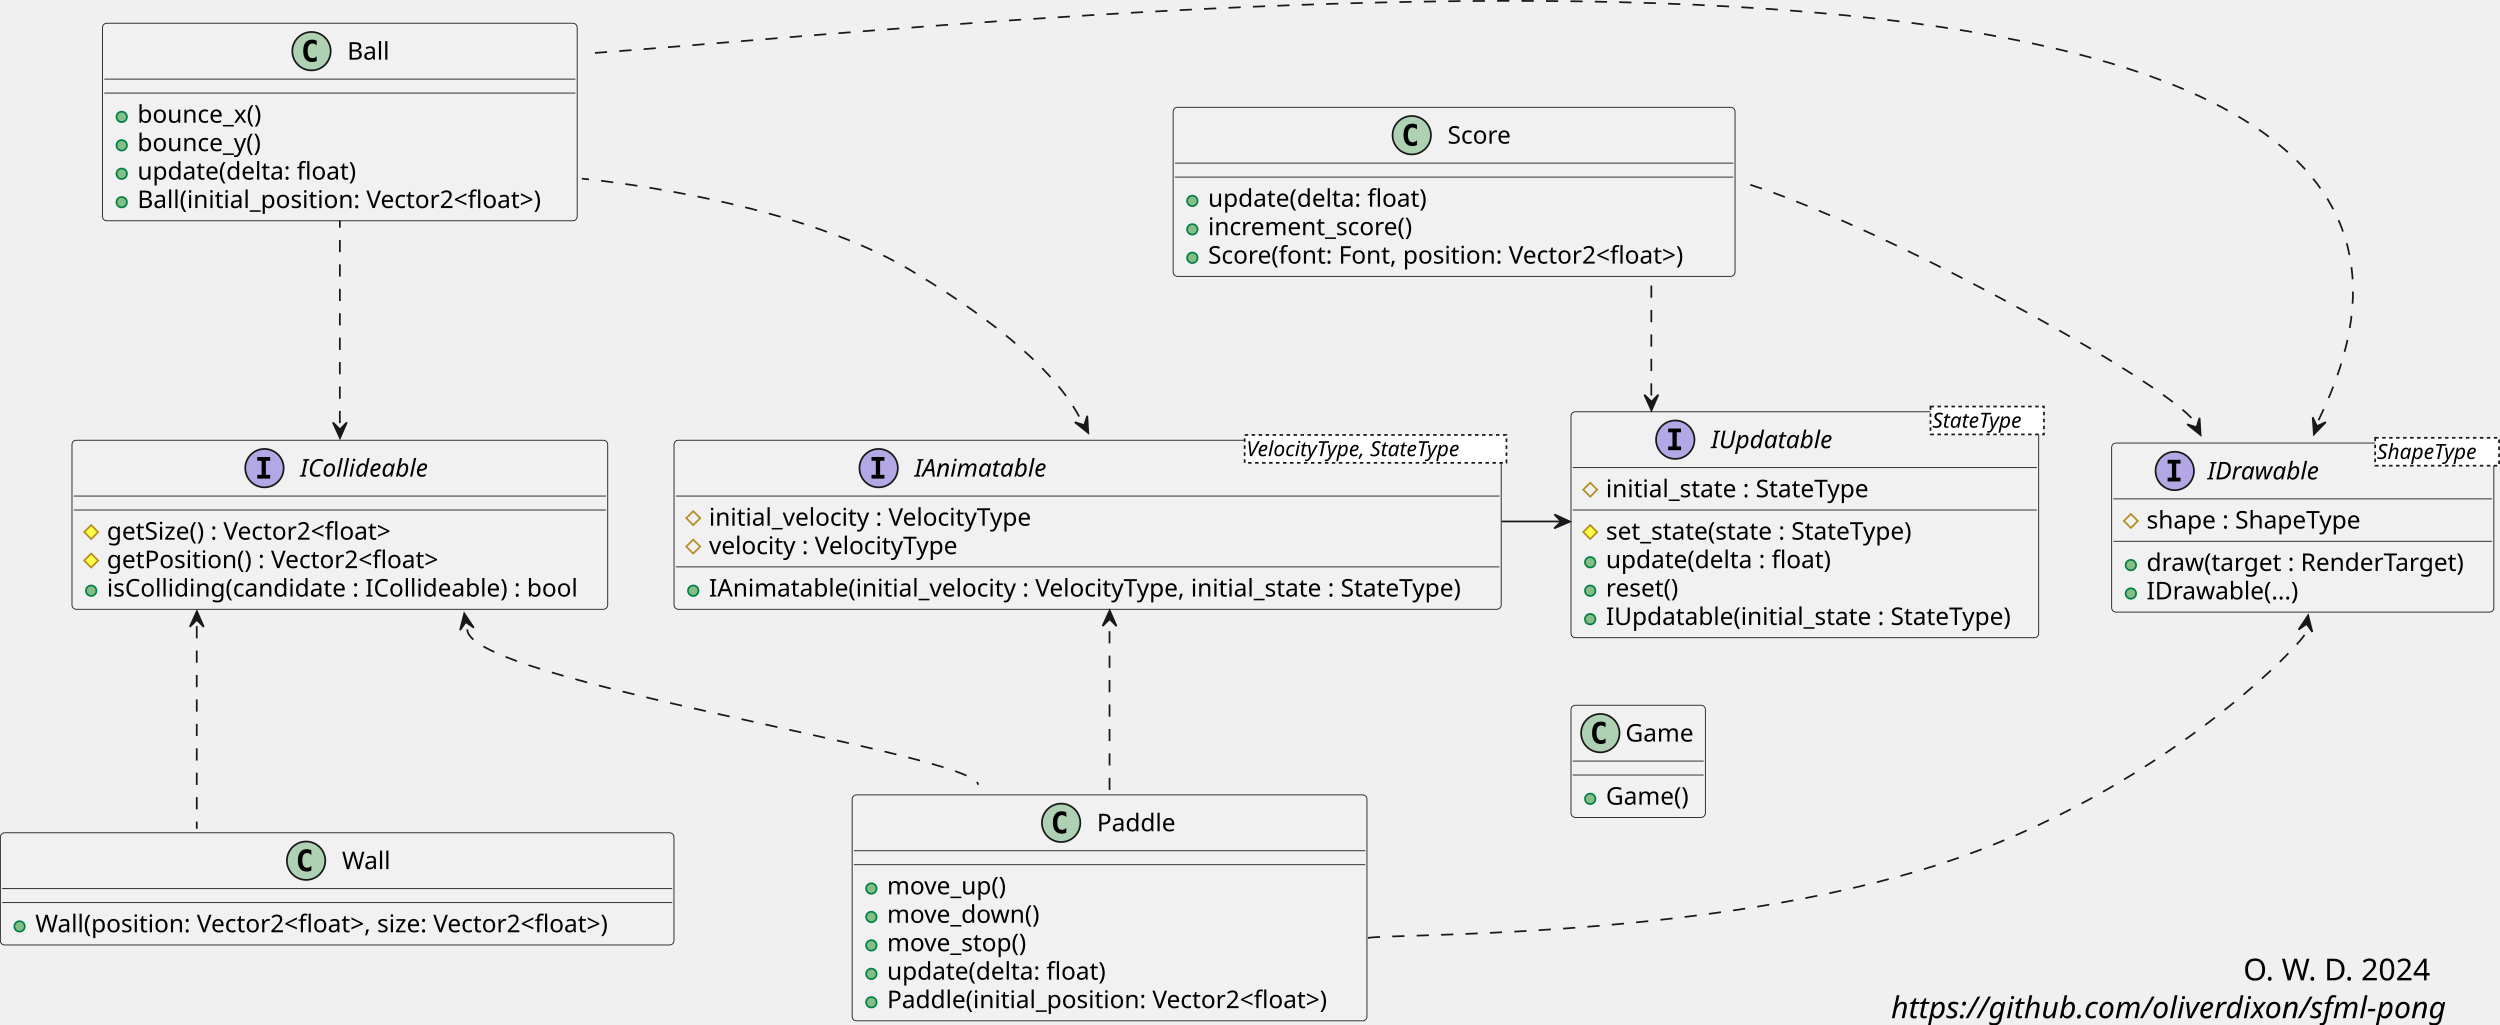
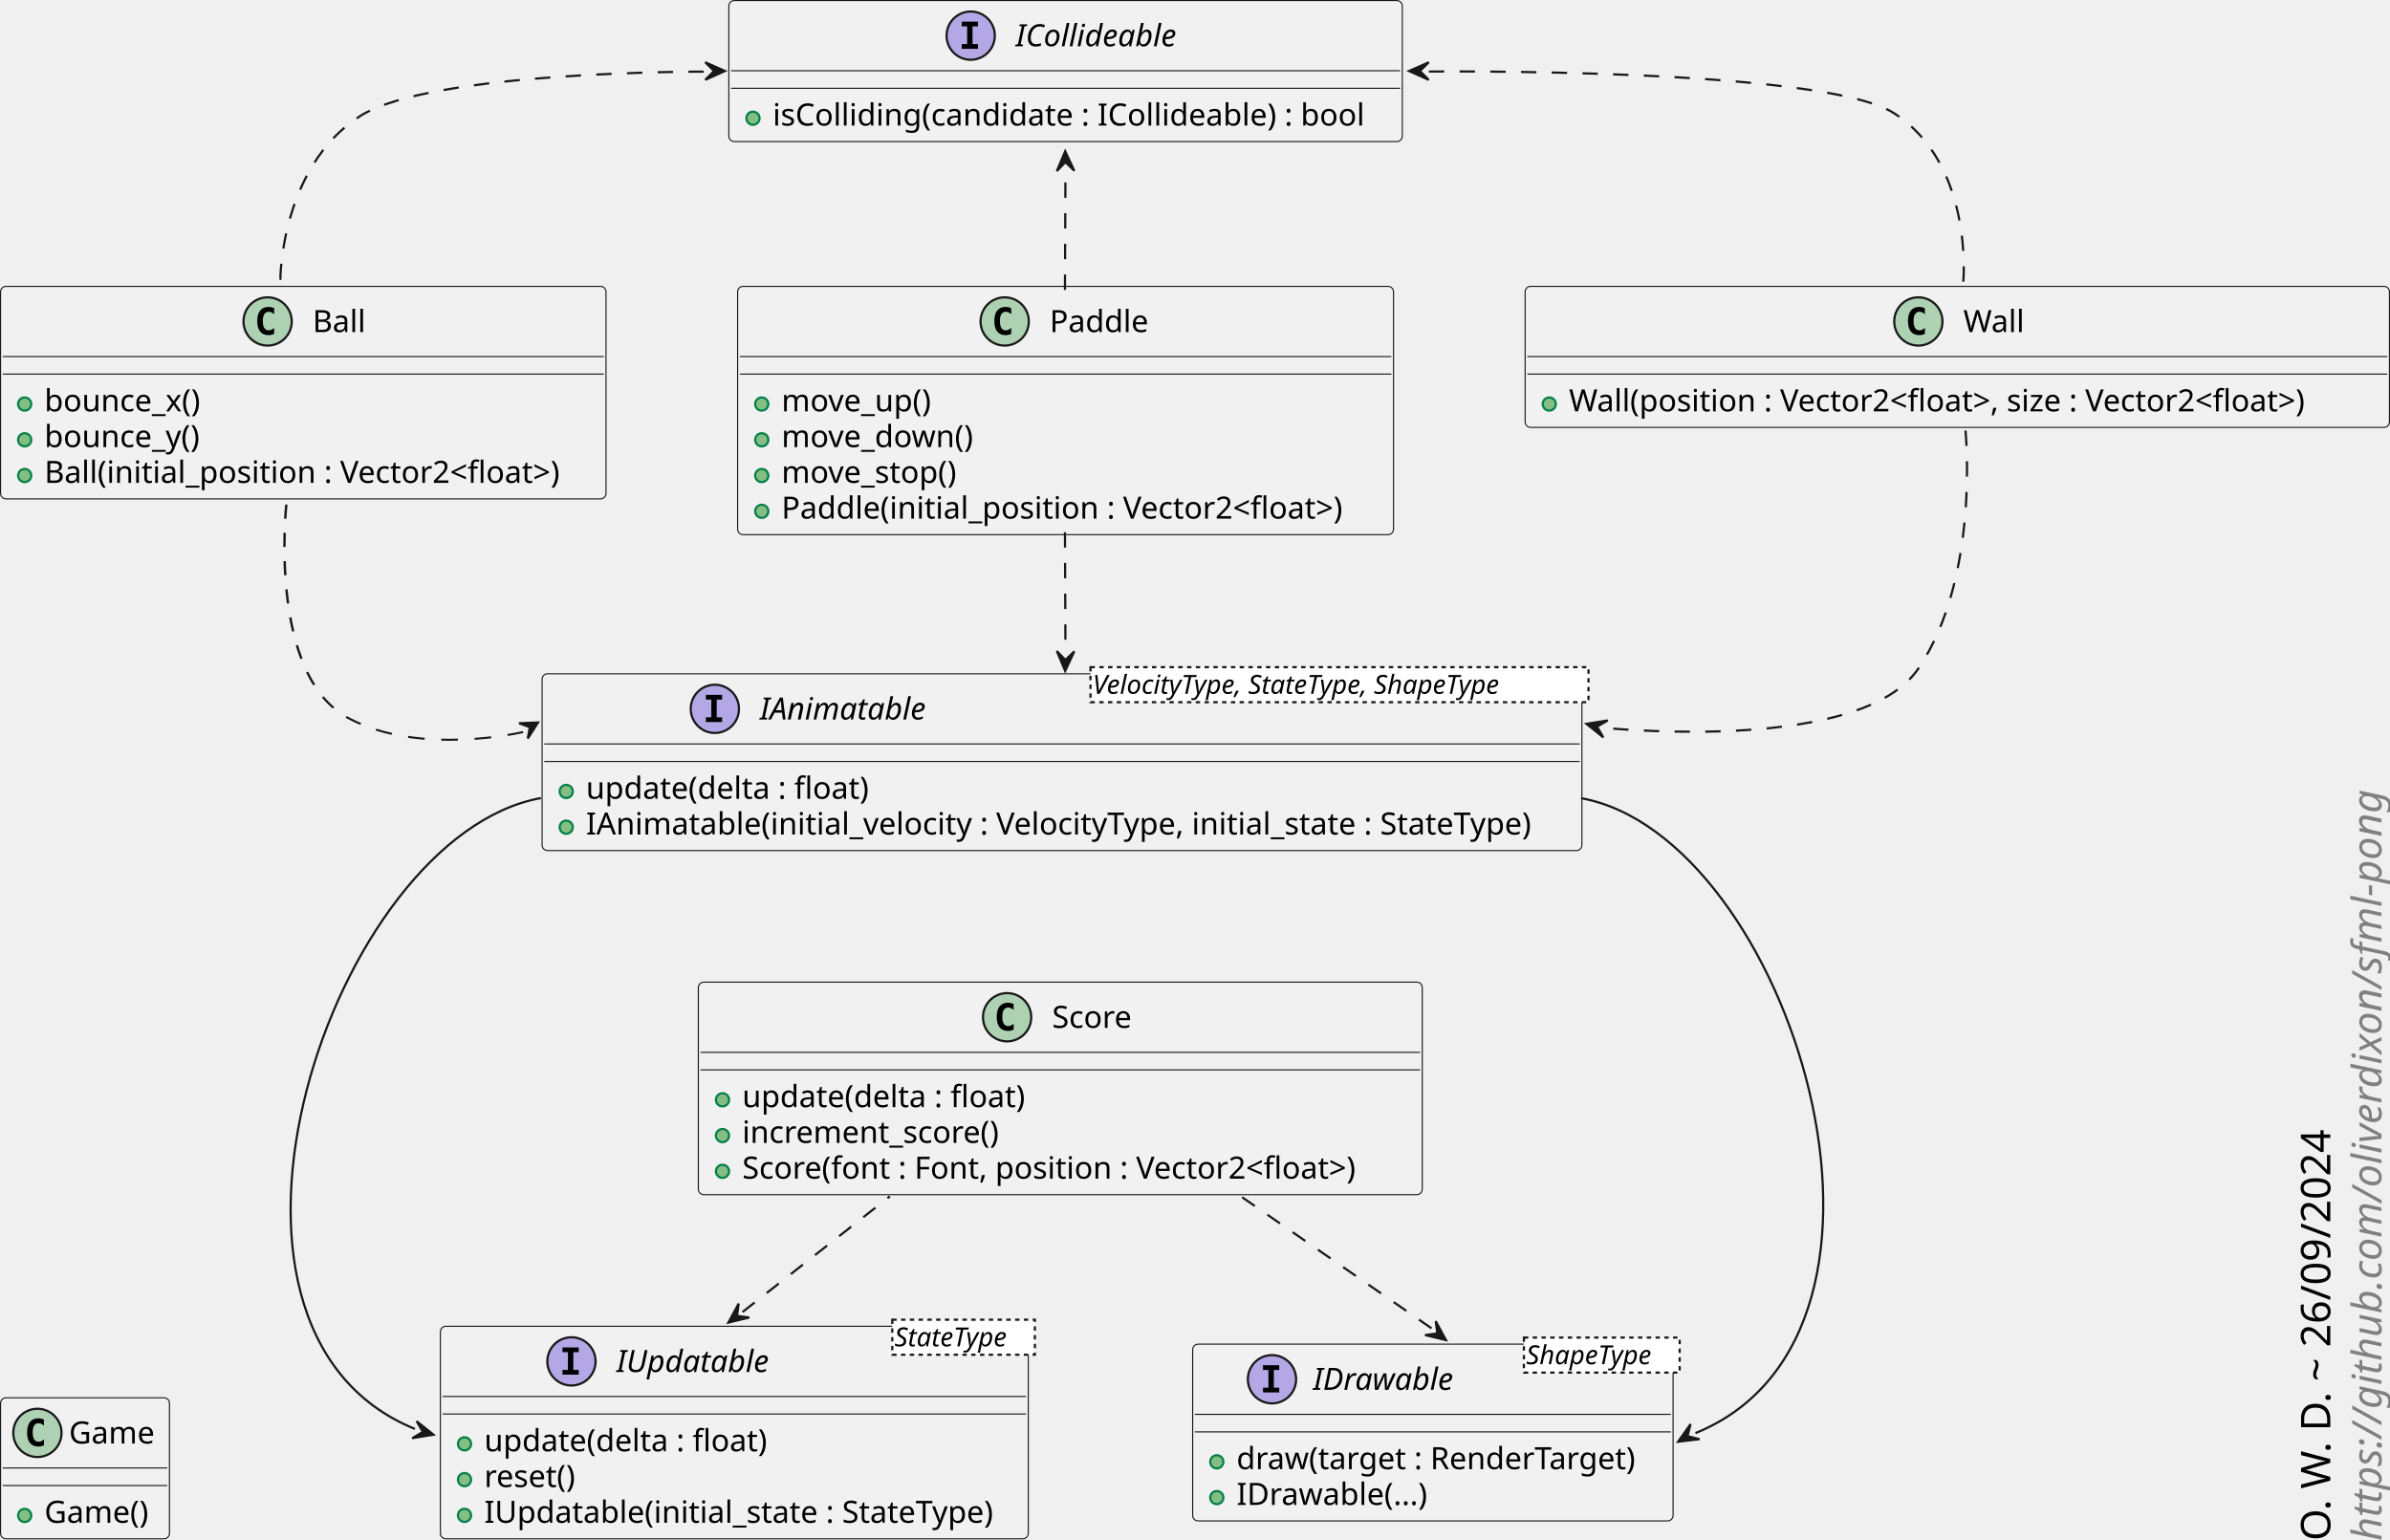
- <svg xmlns="http://www.w3.org/2000/svg" width="1432.6" height="587.06" contentStyleType="text/css" preserveAspectRatio="none" version="1.1" viewBox="0 0 1432.6 587.06" zoomAndPan="magnify">
-   <g transform="translate(23.307 329.03)">
-     <g id="a" transform="translate(-1024.1 -240.78)">
-       <rect id="b" x="1001" y="388.97" width="386" height="64.297" rx="2.5" ry="2.5" fill="#f1f1f1" stroke="#181818" stroke-width=".5" codeLine="27" />
-       <circle cx="1176.2" cy="404.97" r="11" fill="#add1b2" stroke="#181818" />
-       <path d="m1179.2 410.61q-0.578 0.297-1.219 0.438-0.641 0.156-1.344 0.156-2.5 0-3.828-1.641-1.312-1.656-1.312-4.781t1.312-4.781q1.328-1.656 3.828-1.656 0.703 0 1.344 0.156 0.656 0.156 1.219 0.453v2.719q-0.625-0.578-1.219-0.844-0.594-0.281-1.219-0.281-1.344 0-2.031 1.078-0.688 1.062-0.688 3.156 0 2.094 0.688 3.172 0.688 1.062 2.031 1.062 0.625 0 1.219-0.266 0.594-0.281 1.219-0.859z" />
-       <text x="1196.75" y="409.817" fill="#000000" font-family="sans-serif" font-size="14px" textLength="27">Wall</text>
-       <line x1="1002" x2="1386" y1="420.97" y2="420.97" stroke="#181818" stroke-width=".5" />
-       <line x1="1002" x2="1386" y1="428.97" y2="428.97" stroke="#181818" stroke-width=".5" />
-       <circle cx="1012" cy="442.62" r="3" fill="#84be84" stroke="#038048" />
-       <text x="1021" y="445.965" fill="#000000" font-family="sans-serif" font-size="14px" textLength="360">Wall(position: Vector2&lt;float&gt;, size: Vector2&lt;float&gt;)</text>
+ <svg xmlns="http://www.w3.org/2000/svg" width="1089.5" height="701.78" contentStyleType="text/css" preserveAspectRatio="none" version="1.1" viewBox="0 0 1089.5 701.78" zoomAndPan="magnify">
+   <g id="a" transform="translate(232.19 594.64)">
+     <rect id="b" x="311.5" y="18.15" width="219" height="80.594" rx="2.5" ry="2.5" fill="#f1f1f1" stroke="#181818" stroke-width=".5" codeLine="1" />
+     <circle cx="347.65" cy="34.15" r="11" fill="#b4a7e5" stroke="#181818" />
+     <path d="m343.57 29.916v-2.156h7.391v2.156h-2.469v8.078h2.469v2.156h-7.391v-2.156h2.469v-8.078z" />
+     <text x="366.35" y="38.997" fill="#000000" font-family="sans-serif" font-size="14px" font-style="italic" textLength="67">IDrawable</text>
+     <rect x="462.5" y="15.15" width="71" height="15.969" fill="#fff" stroke="#181818" stroke-dasharray="2, 2" />
+     <text x="463.5" y="27.289" fill="#000000" font-family="sans-serif" font-size="12px" font-style="italic" textLength="69">ShapeType</text>
+     <line x1="312.5" x2="529.5" y1="50.15" y2="50.15" stroke="#181818" stroke-width=".5" />
+     <line x1="312.5" x2="529.5" y1="58.15" y2="58.15" stroke="#181818" stroke-width=".5" />
+     <circle cx="322.5" cy="71.798" r="3" fill="#84be84" stroke="#038048" />
+     <text x="331.5" y="75.145" fill="#000000" font-family="sans-serif" font-size="14px" textLength="193">draw(target : RenderTarget)</text>
+     <circle cx="322.5" cy="88.095" r="3" fill="#84be84" stroke="#038048" />
+     <text x="331.5" y="91.442" fill="#000000" font-family="sans-serif" font-size="14px" textLength="89">IDrawable(...)</text>
+   </g>
+   <g transform="translate(-240.48 -503.66)">
+     <rect id="c" x="441.23" y="1108.3" width="268" height="96.891" rx="2.5" ry="2.5" fill="#f1f1f1" stroke="#181818" stroke-width=".5" codeLine="6" />
+     <circle cx="500.98" cy="1124.3" r="11" fill="#b4a7e5" stroke="#181818" />
+     <path d="m496.9 1120.1v-2.156h7.391v2.156h-2.469v8.078h2.469v2.156h-7.391v-2.156h2.469v-8.078z" />
+     <text transform="translate(-249.77 1098.3)" x="771.25" y="30.847" fill="#000000" font-family="sans-serif" font-size="14px" font-style="italic" textLength="73">IUpdatable</text>
+     <rect x="647.23" y="1105.3" width="65" height="15.969" fill="#fff" stroke="#181818" stroke-dasharray="2, 2" />
+     <text transform="translate(-249.77 1098.3)" x="898" y="19.139" fill="#000000" font-family="sans-serif" font-size="12px" font-style="italic" textLength="63">StateType</text>
+     <line x1="442.23" x2="708.23" y1="1140.3" y2="1140.3" stroke="#181818" stroke-width=".5" />
+     <line x1="442.23" x2="708.23" y1="1148.3" y2="1148.3" stroke="#181818" stroke-width=".5" />
+     <circle cx="452.23" cy="1161.9" r="3" fill="#84be84" stroke="#038048" />
+     <text transform="translate(-249.77 1098.3)" x="711" y="66.995" fill="#000000" font-family="sans-serif" font-size="14px" textLength="135">update(delta : float)</text>
+     <circle cx="452.23" cy="1178.2" r="3" fill="#84be84" stroke="#038048" />
+     <text transform="translate(-249.77 1098.3)" x="711" y="83.292" fill="#000000" font-family="sans-serif" font-size="14px" textLength="46">reset()</text>
+     <circle cx="452.23" cy="1194.5" r="3" fill="#84be84" stroke="#038048" />
+     <text transform="translate(-249.77 1098.3)" x="711" y="99.589" fill="#000000" font-family="sans-serif" font-size="14px" textLength="242">IUpdatable(initial_state : StateType)</text>
+   </g>
+   <g id="d" transform="translate(-465.88 132.12)">
+     <rect id="e" x="713" y="175.04" width="474" height="80.594" rx="2.5" ry="2.5" fill="#f1f1f1" stroke="#181818" stroke-width=".5" codeLine="12" />
+     <circle cx="791.75" cy="191.04" r="11" fill="#b4a7e5" stroke="#181818" />
+     <path d="m787.67 186.81v-2.156h7.391v2.156h-2.469v8.078h2.469v2.156h-7.391v-2.156h2.469v-8.078z" />
+     <text x="812.25" y="195.887" fill="#000000" font-family="sans-serif" font-size="14px" font-style="italic" textLength="79">IAnimatable</text>
+     <rect x="963" y="172.04" width="227" height="15.969" fill="#fff" stroke="#181818" stroke-dasharray="2, 2" />
+     <text x="964" y="184.179" fill="#000000" font-family="sans-serif" font-size="12px" font-style="italic" textLength="225">VelocityType, StateType, ShapeType</text>
+     <line x1="714" x2="1186" y1="207.04" y2="207.04" stroke="#181818" stroke-width=".5" />
+     <line x1="714" x2="1186" y1="215.04" y2="215.04" stroke="#181818" stroke-width=".5" />
+     <circle cx="724" cy="228.69" r="3" fill="#84be84" stroke="#038048" />
+     <text x="733" y="232.035" fill="#000000" font-family="sans-serif" font-size="14px" textLength="135">update(delta : float)</text>
+     <circle cx="724" cy="244.99" r="3" fill="#84be84" stroke="#038048" />
+     <text x="733" y="248.332" fill="#000000" font-family="sans-serif" font-size="14px" textLength="448">IAnimatable(initial_velocity : VelocityType, initial_state : StateType)</text>
+   </g>
+   <g id="f" transform="translate(-39.25 -182.94)">
+     <rect id="g" x="371.5" y="183.19" width="307" height="64.297" rx="2.5" ry="2.5" fill="#f1f1f1" stroke="#181818" stroke-width=".5" codeLine="17" />
+     <circle cx="481.75" cy="199.19" r="11" fill="#b4a7e5" stroke="#181818" />
+     <path d="m477.67 194.96v-2.156h7.391v2.156h-2.469v8.078h2.469v2.156h-7.391v-2.156h2.469v-8.078z" />
+     <text x="502.25" y="204.037" fill="#000000" font-family="sans-serif" font-size="14px" font-style="italic" textLength="78">ICollideable</text>
+     <line x1="372.5" x2="677.5" y1="215.19" y2="215.19" stroke="#181818" stroke-width=".5" />
+     <line x1="372.5" x2="677.5" y1="223.19" y2="223.19" stroke="#181818" stroke-width=".5" />
+     <circle cx="382.5" cy="236.84" r="3" fill="#84be84" stroke="#038048" />
+     <text x="391.5" y="240.185" fill="#000000" font-family="sans-serif" font-size="14px" textLength="281">isColliding(candidate : ICollideable) : bool</text>
+   </g>
+   <g id="h" transform="translate(646.25 -217.68)">
+     <rect id="i" x="49" y="348.23" width="394" height="64.297" rx="2.5" ry="2.5" fill="#f1f1f1" stroke="#181818" stroke-width=".5" codeLine="21" />
+     <circle cx="228.25" cy="364.23" r="11" fill="#add1b2" stroke="#181818" />
+     <path d="m231.22 369.87q-0.578 0.297-1.219 0.438-0.641 0.156-1.344 0.156-2.5 0-3.828-1.641-1.312-1.656-1.312-4.781t1.312-4.781q1.328-1.656 3.828-1.656 0.703 0 1.344 0.156 0.656 0.156 1.219 0.453v2.719q-0.625-0.578-1.219-0.844-0.594-0.281-1.219-0.281-1.344 0-2.031 1.078-0.688 1.062-0.688 3.156 0 2.094 0.688 3.172 0.688 1.062 2.031 1.062 0.625 0 1.219-0.266 0.594-0.281 1.219-0.859z" />
+     <text x="248.75" y="369.077" fill="#000000" font-family="sans-serif" font-size="14px" textLength="27">Wall</text>
+     <line x1="50" x2="442" y1="380.23" y2="380.23" stroke="#181818" stroke-width=".5" />
+     <line x1="50" x2="442" y1="388.23" y2="388.23" stroke="#181818" stroke-width=".5" />
+     <circle cx="60" cy="401.88" r="3" fill="#84be84" stroke="#038048" />
+     <text x="69" y="405.225" fill="#000000" font-family="sans-serif" font-size="14px" textLength="368">Wall(position : Vector2&lt;float&gt;, size : Vector2&lt;float&gt;)</text>
+   </g>
+   <g id="j" transform="translate(311.35 280.86)">
+     <rect id="k" x="7" y="166.89" width="330" height="96.891" rx="2.5" ry="2.5" fill="#f1f1f1" stroke="#181818" stroke-width=".5" codeLine="25" />
+     <circle cx="147.75" cy="182.89" r="11" fill="#add1b2" stroke="#181818" />
+     <path d="m150.72 188.53q-0.578 0.297-1.219 0.438-0.641 0.156-1.344 0.156-2.5 0-3.828-1.641-1.312-1.656-1.312-4.781t1.312-4.781q1.328-1.656 3.828-1.656 0.703 0 1.344 0.156 0.656 0.156 1.219 0.453v2.719q-0.625-0.578-1.219-0.844-0.594-0.281-1.219-0.281-1.344 0-2.031 1.078-0.688 1.062-0.688 3.156 0 2.094 0.688 3.172 0.688 1.062 2.031 1.062 0.625 0 1.219-0.266 0.594-0.281 1.219-0.859z" />
+     <text x="168.25" y="187.737" fill="#000000" font-family="sans-serif" font-size="14px" textLength="40">Score</text>
+     <line x1="8" x2="336" y1="198.89" y2="198.89" stroke="#181818" stroke-width=".5" />
+     <line x1="8" x2="336" y1="206.89" y2="206.89" stroke="#181818" stroke-width=".5" />
+     <circle cx="18" cy="220.54" r="3" fill="#84be84" stroke="#038048" />
+     <text x="27" y="223.885" fill="#000000" font-family="sans-serif" font-size="14px" textLength="135">update(delta : float)</text>
+     <circle cx="18" cy="236.84" r="3" fill="#84be84" stroke="#038048" />
+     <text x="27" y="240.182" fill="#000000" font-family="sans-serif" font-size="14px" textLength="126">increment_score()</text>
+     <circle cx="18" cy="253.13" r="3" fill="#84be84" stroke="#038048" />
+     <text x="27" y="256.479" fill="#000000" font-family="sans-serif" font-size="14px" textLength="304">Score(font : Font, position : Vector2&lt;float&gt;)</text>
+   </g>
+   <g id="l" transform="translate(-142.25 -193.23)">
+     <rect id="m" x="478.5" y="323.78" width="299" height="113.19" rx="2.5" ry="2.5" fill="#f1f1f1" stroke="#181818" stroke-width=".5" codeLine="31" />
+     <circle cx="600.25" cy="339.78" r="11" fill="#add1b2" stroke="#181818" />
+     <path d="m603.22 345.42q-0.578 0.297-1.219 0.438-0.641 0.156-1.344 0.156-2.5 0-3.828-1.641-1.312-1.656-1.312-4.781t1.312-4.781q1.328-1.656 3.828-1.656 0.703 0 1.344 0.156 0.656 0.156 1.219 0.453v2.719q-0.625-0.578-1.219-0.844-0.594-0.281-1.219-0.281-1.344 0-2.031 1.078-0.688 1.062-0.688 3.156 0 2.094 0.688 3.172 0.688 1.062 2.031 1.062 0.625 0 1.219-0.266 0.594-0.281 1.219-0.859z" />
+     <text x="620.75" y="344.627" fill="#000000" font-family="sans-serif" font-size="14px" textLength="47">Paddle</text>
+     <line x1="479.5" x2="776.5" y1="355.78" y2="355.78" stroke="#181818" stroke-width=".5" />
+     <line x1="479.5" x2="776.5" y1="363.78" y2="363.78" stroke="#181818" stroke-width=".5" />
+     <circle cx="489.5" cy="377.43" r="3" fill="#84be84" stroke="#038048" />
+     <text x="498.5" y="380.775" fill="#000000" font-family="sans-serif" font-size="14px" textLength="73">move_up()</text>
+     <circle cx="489.5" cy="393.73" r="3" fill="#84be84" stroke="#038048" />
+     <text x="498.5" y="397.072" fill="#000000" font-family="sans-serif" font-size="14px" textLength="93">move_down()</text>
+     <circle cx="489.5" cy="410.02" r="3" fill="#84be84" stroke="#038048" />
+     <text x="498.5" y="413.369" fill="#000000" font-family="sans-serif" font-size="14px" textLength="86">move_stop()</text>
+     <circle cx="489.5" cy="426.32" r="3" fill="#84be84" stroke="#038048" />
+     <text x="498.5" y="429.666" fill="#000000" font-family="sans-serif" font-size="14px" textLength="273">Paddle(initial_position : Vector2&lt;float&gt;)</text>
+   </g>
+   <g id="n" transform="translate(-811.75 -201.38)">
+     <rect id="o" x="812" y="331.93" width="276" height="96.891" rx="2.5" ry="2.5" fill="#f1f1f1" stroke="#181818" stroke-width=".5" codeLine="38" />
+     <circle cx="933.75" cy="347.93" r="11" fill="#add1b2" stroke="#181818" />
+     <path d="m936.72 353.57q-0.578 0.297-1.219 0.438-0.641 0.156-1.344 0.156-2.5 0-3.828-1.641-1.312-1.656-1.312-4.781t1.312-4.781q1.328-1.656 3.828-1.656 0.703 0 1.344 0.156 0.656 0.156 1.219 0.453v2.719q-0.625-0.578-1.219-0.844-0.594-0.281-1.219-0.281-1.344 0-2.031 1.078-0.688 1.062-0.688 3.156 0 2.094 0.688 3.172 0.688 1.062 2.031 1.062 0.625 0 1.219-0.266 0.594-0.281 1.219-0.859z" />
+     <text x="954.25" y="352.777" fill="#000000" font-family="sans-serif" font-size="14px" textLength="24">Ball</text>
+     <line x1="813" x2="1087" y1="363.93" y2="363.93" stroke="#181818" stroke-width=".5" />
+     <line x1="813" x2="1087" y1="371.93" y2="371.93" stroke="#181818" stroke-width=".5" />
+     <circle cx="823" cy="385.58" r="3" fill="#84be84" stroke="#038048" />
+     <text x="832" y="388.925" fill="#000000" font-family="sans-serif" font-size="14px" textLength="77">bounce_x()</text>
+     <circle cx="823" cy="401.88" r="3" fill="#84be84" stroke="#038048" />
+     <text x="832" y="405.222" fill="#000000" font-family="sans-serif" font-size="14px" textLength="77">bounce_y()</text>
+     <circle cx="823" cy="418.17" r="3" fill="#84be84" stroke="#038048" />
+     <text x="832" y="421.519" fill="#000000" font-family="sans-serif" font-size="14px" textLength="250">Ball(initial_position : Vector2&lt;float&gt;)</text>
+   </g>
+   <g id="p" transform="translate(-993.25 610.94)">
+     <rect id="q" x="993.5" y="26.3" width="77" height="64.297" rx="2.5" ry="2.5" fill="#f1f1f1" stroke="#181818" stroke-width=".5" codeLine="44" />
+     <circle cx="1010.3" cy="42.3" r="11" fill="#add1b2" stroke="#181818" />
+     <path d="m1013.3 47.941q-0.578 0.297-1.219 0.438-0.641 0.156-1.344 0.156-2.5 0-3.828-1.641-1.312-1.656-1.312-4.781t1.312-4.781q1.328-1.656 3.828-1.656 0.703 0 1.344 0.156 0.656 0.156 1.219 0.453v2.719q-0.625-0.578-1.219-0.844-0.594-0.281-1.219-0.281-1.344 0-2.031 1.078-0.688 1.062-0.688 3.156 0 2.094 0.688 3.172 0.688 1.062 2.031 1.062 0.625 0 1.219-0.266 0.594-0.281 1.219-0.859z" />
+     <text x="1024.7" y="47.147" fill="#000000" font-family="sans-serif" font-size="14px" textLength="41">Game</text>
+     <line x1="994.5" x2="1069.5" y1="58.3" y2="58.3" stroke="#181818" stroke-width=".5" />
+     <line x1="994.5" x2="1069.5" y1="66.3" y2="66.3" stroke="#181818" stroke-width=".5" />
+     <circle cx="1004.5" cy="79.948" r="3" fill="#84be84" stroke="#038048" />
+     <text x="1013.5" y="83.295" fill="#000000" font-family="sans-serif" font-size="14px" textLength="51">Game()</text>
+   </g>
+   <g transform="translate(-240.48 -503.66)" stroke="#181818">
+     <path d="m429.63 1155.1c-112.87-45.923-37.799-270.37 57.415-287.61" fill="none" codeLine="48" />
+     <polygon transform="rotate(143.54 477.8 562.39)" points="866.06 116.7 866.66 111.07 872.29 111.67 863.52 107.18" fill="#181818" />
+   </g>
+   <g transform="matrix(-1 0 0 1 1207.8 -503.66)" stroke="#181818">
+     <path d="m434.89 1157c-112.87-45.923-43.057-272.21 52.158-289.46" fill="none" codeLine="48" />
+     <polygon transform="rotate(159.7 558.85 596.4)" points="863.52 107.18 866.06 116.7 866.66 111.07 872.29 111.67" fill="#181818" />
+   </g>
+   <g transform="matrix(1 0 0 -1 -733.73 1106.4)" stroke="#181818">
+     <path d="m1219.2 863.77 0.225-53.111" fill="none" stroke-dasharray="7, 7" codeLine="53" />
+     <polygon transform="rotate(-59.176 1405.9 -309.33)" points="351.67 107.28 357.2 99.13 347.45 100.49 352.95 101.77" fill="#181818" />
+   </g>
+   <g transform="translate(-733.73 -731.6)" stroke="#181818">
+     <path d="m1219.2 863.77 0.225-53.111" fill="none" stroke-dasharray="7, 7" codeLine="53" />
+     <polygon transform="rotate(-59.176 1405.9 -309.33)" points="357.2 99.13 347.45 100.49 352.95 101.77 351.67 107.28" fill="#181818" />
+   </g>
+   <g id="r" transform="matrix(1 0 0 -1 -183.7 866.09)" stroke="#181818">
+     <path id="s" d="m522.19 267.97 67.153 52.711" fill="none" stroke-dasharray="7, 7" codeLine="57" />
+     <polygon transform="rotate(-20.2 573.43 337.25)" points="547.53 252 553.05 253.24 544.86 247.77 546.28 257.52" fill="#181818" />
+     <g transform="matrix(-1 0 0 1 1338.7 0)">
+       <path d="m502.42 260.52 86.932 60.17" fill="none" stroke-dasharray="7, 7" codeLine="57" />
+       <polygon transform="rotate(-20.2 541.02 389.11)" points="553.05 253.24 544.86 247.77 546.28 257.52 547.53 252" fill="#181818" />
    </g>
-     <g id="c" transform="translate(641.94 -640.22)">
-       <rect id="d" x="7" y="372.67" width="322" height="96.891" rx="2.5" ry="2.5" fill="#f1f1f1" stroke="#181818" stroke-width=".5" codeLine="31" />
-       <circle cx="143.75" cy="388.67" r="11" fill="#add1b2" stroke="#181818" />
-       <path d="m146.72 394.31q-0.578 0.297-1.219 0.438-0.641 0.156-1.344 0.156-2.5 0-3.828-1.641-1.312-1.656-1.312-4.781t1.312-4.781q1.328-1.656 3.828-1.656 0.703 0 1.344 0.156 0.656 0.156 1.219 0.453v2.719q-0.625-0.578-1.219-0.844-0.594-0.281-1.219-0.281-1.344 0-2.031 1.078-0.688 1.062-0.688 3.156 0 2.094 0.688 3.172 0.688 1.062 2.031 1.062 0.625 0 1.219-0.266 0.594-0.281 1.219-0.859z" />
-       <text x="164.25" y="393.517" fill="#000000" font-family="sans-serif" font-size="14px" textLength="40">Score</text>
-       <line x1="8" x2="328" y1="404.67" y2="404.67" stroke="#181818" stroke-width=".5" />
-       <line x1="8" x2="328" y1="412.67" y2="412.67" stroke="#181818" stroke-width=".5" />
-       <circle cx="18" cy="426.32" r="3" fill="#84be84" stroke="#038048" />
-       <text x="27" y="429.665" fill="#000000" font-family="sans-serif" font-size="14px" textLength="131">update(delta: float)</text>
-       <circle cx="18" cy="442.62" r="3" fill="#84be84" stroke="#038048" />
-       <text x="27" y="445.962" fill="#000000" font-family="sans-serif" font-size="14px" textLength="126">increment_score()</text>
-       <circle cx="18" cy="458.91" r="3" fill="#84be84" stroke="#038048" />
-       <text x="27" y="462.259" fill="#000000" font-family="sans-serif" font-size="14px" textLength="296">Score(font: Font, position: Vector2&lt;float&gt;)</text>
-     </g>
-     <g id="e" transform="translate(101.51 -229.9)">
-       <rect id="f" x="363.5" y="356.38" width="295" height="129.48" rx="2.5" ry="2.5" fill="#f1f1f1" stroke="#181818" stroke-width=".5" codeLine="37" />
-       <circle cx="483.25" cy="372.38" r="11" fill="#add1b2" stroke="#181818" />
-       <path d="m486.22 378.02q-0.578 0.297-1.219 0.438-0.641 0.156-1.344 0.156-2.5 0-3.828-1.641-1.312-1.656-1.312-4.781t1.312-4.781q1.328-1.656 3.828-1.656 0.703 0 1.344 0.156 0.656 0.156 1.219 0.453v2.719q-0.625-0.578-1.219-0.844-0.594-0.281-1.219-0.281-1.344 0-2.031 1.078-0.688 1.062-0.688 3.156 0 2.094 0.688 3.172 0.688 1.062 2.031 1.062 0.625 0 1.219-0.266 0.594-0.281 1.219-0.859z" />
-       <text x="503.75" y="377.227" fill="#000000" font-family="sans-serif" font-size="14px" textLength="47">Paddle</text>
-       <line x1="364.5" x2="657.5" y1="388.38" y2="388.38" stroke="#181818" stroke-width=".5" />
-       <line x1="364.5" x2="657.5" y1="396.38" y2="396.38" stroke="#181818" stroke-width=".5" />
-       <circle cx="374.5" cy="410.03" r="3" fill="#84be84" stroke="#038048" />
-       <text x="383.5" y="413.375" fill="#000000" font-family="sans-serif" font-size="14px" textLength="73">move_up()</text>
-       <circle cx="374.5" cy="426.33" r="3" fill="#84be84" stroke="#038048" />
-       <text x="383.5" y="429.672" fill="#000000" font-family="sans-serif" font-size="14px" textLength="93">move_down()</text>
-       <circle cx="374.5" cy="442.62" r="3" fill="#84be84" stroke="#038048" />
-       <text x="383.5" y="445.969" fill="#000000" font-family="sans-serif" font-size="14px" textLength="86">move_stop()</text>
-       <circle cx="374.5" cy="458.92" r="3" fill="#84be84" stroke="#038048" />
-       <text x="383.5" y="462.266" fill="#000000" font-family="sans-serif" font-size="14px" textLength="131">update(delta: float)</text>
-       <circle cx="374.5" cy="475.22" r="3" fill="#84be84" stroke="#038048" />
-       <text x="383.5" y="478.563" fill="#000000" font-family="sans-serif" font-size="14px" textLength="269">Paddle(initial_position: Vector2&lt;float&gt;)</text>
-     </g>
-     <g id="g" transform="translate(-658.56 -680.22)">
-       <rect id="h" x="694" y="364.52" width="272" height="113.19" rx="2.5" ry="2.5" fill="#f1f1f1" stroke="#181818" stroke-width=".5" codeLine="45" />
-       <circle cx="813.75" cy="380.52" r="11" fill="#add1b2" stroke="#181818" />
-       <path d="m816.72 386.16q-0.578 0.297-1.219 0.438-0.641 0.156-1.344 0.156-2.5 0-3.828-1.641-1.312-1.656-1.312-4.781t1.312-4.781q1.328-1.656 3.828-1.656 0.703 0 1.344 0.156 0.656 0.156 1.219 0.453v2.719q-0.625-0.578-1.219-0.844-0.594-0.281-1.219-0.281-1.344 0-2.031 1.078-0.688 1.062-0.688 3.156 0 2.094 0.688 3.172 0.688 1.062 2.031 1.062 0.625 0 1.219-0.266 0.594-0.281 1.219-0.859z" />
-       <text x="834.25" y="385.367" fill="#000000" font-family="sans-serif" font-size="14px" textLength="24">Ball</text>
-       <line x1="695" x2="965" y1="396.52" y2="396.52" stroke="#181818" stroke-width=".5" />
-       <line x1="695" x2="965" y1="404.52" y2="404.52" stroke="#181818" stroke-width=".5" />
-       <circle cx="705" cy="418.17" r="3" fill="#84be84" stroke="#038048" />
-       <text x="714" y="421.515" fill="#000000" font-family="sans-serif" font-size="14px" textLength="77">bounce_x()</text>
-       <circle cx="705" cy="434.47" r="3" fill="#84be84" stroke="#038048" />
-       <text x="714" y="437.812" fill="#000000" font-family="sans-serif" font-size="14px" textLength="77">bounce_y()</text>
-       <circle cx="705" cy="450.76" r="3" fill="#84be84" stroke="#038048" />
-       <text x="714" y="454.109" fill="#000000" font-family="sans-serif" font-size="14px" textLength="131">update(delta: float)</text>
-       <circle cx="705" cy="467.06" r="3" fill="#84be84" stroke="#038048" />
-       <text x="714" y="470.406" fill="#000000" font-family="sans-serif" font-size="14px" textLength="246">Ball(initial_position: Vector2&lt;float&gt;)</text>
-     </g>
-     <g id="i" transform="translate(268.44 32.503)">
-       <rect id="j" x="608.5" y="42.59" width="77" height="64.297" rx="2.5" ry="2.5" fill="#f1f1f1" stroke="#181818" stroke-width=".5" codeLine="52" />
-       <circle cx="625.3" cy="58.59" r="11" fill="#add1b2" stroke="#181818" />
-       <path d="m628.27 64.231q-0.578 0.297-1.219 0.438-0.641 0.156-1.344 0.156-2.5 0-3.828-1.641-1.312-1.656-1.312-4.781t1.312-4.781q1.328-1.656 3.828-1.656 0.703 0 1.344 0.156 0.656 0.156 1.219 0.453v2.719q-0.625-0.578-1.219-0.844-0.594-0.281-1.219-0.281-1.344 0-2.031 1.078-0.688 1.062-0.688 3.156 0 2.094 0.688 3.172 0.688 1.062 2.031 1.062 0.625 0 1.219-0.266 0.594-0.281 1.219-0.859z" />
-       <text x="639.7" y="63.437" fill="#000000" font-family="sans-serif" font-size="14px" textLength="41">Game</text>
-       <line x1="609.5" x2="684.5" y1="74.59" y2="74.59" stroke="#181818" stroke-width=".5" />
-       <line x1="609.5" x2="684.5" y1="82.59" y2="82.59" stroke="#181818" stroke-width=".5" />
-       <circle cx="619.5" cy="96.238" r="3" fill="#84be84" stroke="#038048" />
-       <text x="628.5" y="99.585" fill="#000000" font-family="sans-serif" font-size="14px" textLength="51">Game()</text>
-     </g>
-     <g id="k" transform="translate(965.26 -274.64)">
-       <rect id="l" x="221.5" y="199.49" width="219" height="96.891" rx="2.5" ry="2.5" fill="#f1f1f1" stroke="#181818" stroke-width=".5" codeLine="1" />
-       <circle cx="257.65" cy="215.49" r="11" fill="#b4a7e5" stroke="#181818" />
-       <path d="m253.57 211.26v-2.156h7.391v2.156h-2.469v8.078h2.469v2.156h-7.391v-2.156h2.469v-8.078z" />
-       <text x="276.35" y="220.337" fill="#000000" font-family="sans-serif" font-size="14px" font-style="italic" textLength="67">IDrawable</text>
-       <rect x="372.5" y="196.49" width="71" height="15.969" fill="#fff" stroke="#181818" stroke-dasharray="2, 2" />
-       <text x="373.5" y="208.629" fill="#000000" font-family="sans-serif" font-size="12px" font-style="italic" textLength="69">ShapeType</text>
-       <line x1="222.5" x2="439.5" y1="231.49" y2="231.49" stroke="#181818" stroke-width=".5" />
-       <polygon points="232.5 240.14 236.5 244.14 232.5 248.14 228.5 244.14" fill="none" stroke="#b38d22" />
-       <text x="241.5" y="248.485" fill="#000000" font-family="sans-serif" font-size="14px" textLength="134">shape : ShapeType</text>
-       <line x1="222.5" x2="439.5" y1="255.79" y2="255.79" stroke="#181818" stroke-width=".5" />
-       <circle cx="232.5" cy="269.44" r="3" fill="#84be84" stroke="#038048" />
-       <text x="241.5" y="272.782" fill="#000000" font-family="sans-serif" font-size="14px" textLength="193">draw(target : RenderTarget)</text>
-       <circle cx="232.5" cy="285.73" r="3" fill="#84be84" stroke="#038048" />
-       <text x="241.5" y="289.079" fill="#000000" font-family="sans-serif" font-size="14px" textLength="89">IDrawable(...)</text>
-     </g>
-     <g id="m" transform="translate(570.94 -103.07)">
-       <rect id="n" x="306" y="10" width="268" height="129.48" rx="2.5" ry="2.5" fill="#f1f1f1" stroke="#181818" stroke-width=".5" codeLine="7" />
-       <circle cx="365.75" cy="26" r="11" fill="#b4a7e5" stroke="#181818" />
-       <path d="m361.67 21.766v-2.156h7.391v2.156h-2.469v8.078h2.469v2.156h-7.391v-2.156h2.469v-8.078z" />
-       <text x="386.25" y="30.847" fill="#000000" font-family="sans-serif" font-size="14px" font-style="italic" textLength="73">IUpdatable</text>
-       <rect x="512" y="7" width="65" height="15.969" fill="#fff" stroke="#181818" stroke-dasharray="2, 2" />
-       <text x="513" y="19.139" fill="#000000" font-family="sans-serif" font-size="12px" font-style="italic" textLength="63">StateType</text>
-       <line x1="307" x2="573" y1="42" y2="42" stroke="#181818" stroke-width=".5" />
-       <polygon points="317 50.648 321 54.648 317 58.648 313 54.648" fill="none" stroke="#b38d22" />
-       <text x="326" y="58.995" fill="#000000" font-family="sans-serif" font-size="14px" textLength="159">initial_state : StateType</text>
-       <line x1="307" x2="573" y1="66.297" y2="66.297" stroke="#181818" stroke-width=".5" />
-       <polygon points="317 74.945 321 78.945 317 82.945 313 78.945" fill="#ff4" stroke="#b38d22" />
-       <text x="326" y="83.292" fill="#000000" font-family="sans-serif" font-size="14px" textLength="192">set_state(state : StateType)</text>
-       <circle cx="317" cy="96.242" r="3" fill="#84be84" stroke="#038048" />
-       <text x="326" y="99.589" fill="#000000" font-family="sans-serif" font-size="14px" textLength="135">update(delta : float)</text>
-       <circle cx="317" cy="112.54" r="3" fill="#84be84" stroke="#038048" />
-       <text x="326" y="115.886" fill="#000000" font-family="sans-serif" font-size="14px" textLength="46">reset()</text>
-       <circle cx="317" cy="128.84" r="3" fill="#84be84" stroke="#038048" />
-       <text x="326" y="132.183" fill="#000000" font-family="sans-serif" font-size="14px" textLength="242">IUpdatable(initial_state : StateType)</text>
-     </g>
-     <g id="o" transform="translate(-113.06 -276.26)">
-       <rect id="p" x="476" y="199.49" width="474" height="96.891" rx="2.5" ry="2.5" fill="#f1f1f1" stroke="#181818" stroke-width=".5" codeLine="15" />
-       <circle cx="593.25" cy="215.49" r="11" fill="#b4a7e5" stroke="#181818" />
-       <path d="m589.17 211.26v-2.156h7.391v2.156h-2.469v8.078h2.469v2.156h-7.391v-2.156h2.469v-8.078z" />
-       <text x="613.75" y="220.337" fill="#000000" font-family="sans-serif" font-size="14px" font-style="italic" textLength="79">IAnimatable</text>
-       <rect x="803" y="196.49" width="150" height="15.969" fill="#fff" stroke="#181818" stroke-dasharray="2, 2" />
-       <text x="804" y="208.629" fill="#000000" font-family="sans-serif" font-size="12px" font-style="italic" textLength="148">VelocityType, StateType</text>
-       <line x1="477" x2="949" y1="231.49" y2="231.49" stroke="#181818" stroke-width=".5" />
-       <polygon points="491 244.14 487 248.14 483 244.14 487 240.14" fill="none" stroke="#b38d22" />
-       <text x="496" y="248.485" fill="#000000" font-family="sans-serif" font-size="14px" textLength="192">initial_velocity : VelocityType</text>
-       <text transform="translate(753.79 263.47)" x="496" y="248.485" fill="#000000" font-family="sans-serif" font-size="14px" textLength="192" />
-       <polygon points="491 260.44 487 264.44 483 260.44 487 256.44" fill="none" stroke="#b38d22" />
-       <text x="496" y="264.782" fill="#000000" font-family="sans-serif" font-size="14px" textLength="151">velocity : VelocityType</text>
-       <line x1="477" x2="949" y1="272.08" y2="272.08" stroke="#181818" stroke-width=".5" />
-       <circle cx="487" cy="285.73" r="3" fill="#84be84" stroke="#038048" />
-       <text x="496" y="289.079" fill="#000000" font-family="sans-serif" font-size="14px" textLength="448">IAnimatable(initial_velocity : VelocityType, initial_state : StateType)</text>
-       <text x="1522.984" y="509.017" fill="#000000" font-family="sans-serif" font-size="17.333px" text-anchor="end" style="line-height:1.25" xml:space="preserve">
-         <tspan x="1522.984" y="509.017" text-align="end">O. W. D. 2024</tspan>
-         <tspan x="1522.984" y="530.684" font-style="italic" text-align="end">https://github.com/oliverdixon/sfml-pong</tspan>
-       </text>
-     </g>
-     <g id="q" transform="translate(-966.56 -276.26)">
-       <rect id="r" x="984.5" y="199.49" width="307" height="96.891" rx="2.5" ry="2.5" fill="#f1f1f1" stroke="#181818" stroke-width=".5" codeLine="21" />
-       <circle cx="1094.8" cy="215.49" r="11" fill="#b4a7e5" stroke="#181818" />
-       <path d="m1090.7 211.26v-2.156h7.391v2.156h-2.469v8.078h2.469v2.156h-7.391v-2.156h2.469v-8.078z" />
-       <text x="1115.25" y="220.337" fill="#000000" font-family="sans-serif" font-size="14px" font-style="italic" textLength="78">ICollideable</text>
-       <line x1="985.5" x2="1290.5" y1="231.49" y2="231.49" stroke="#181818" stroke-width=".5" />
-       <line x1="985.5" x2="1290.5" y1="239.49" y2="239.49" stroke="#181818" stroke-width=".5" />
-       <polygon points="995.5 248.14 999.5 252.14 995.5 256.14 991.5 252.14" fill="#ff4" stroke="#b38d22" />
-       <text x="1004.5" y="256.485" fill="#000000" font-family="sans-serif" font-size="14px" textLength="182">getSize() : Vector2&lt;float&gt;</text>
-       <polygon points="995.5 264.44 999.5 268.44 995.5 272.44 991.5 268.44" fill="#ff4" stroke="#b38d22" />
-       <text x="1004.5" y="272.782" fill="#000000" font-family="sans-serif" font-size="14px" textLength="208">getPosition() : Vector2&lt;float&gt;</text>
-       <circle cx="995.5" cy="285.73" r="3" fill="#84be84" stroke="#038048" />
-       <text x="1004.5" y="289.079" fill="#000000" font-family="sans-serif" font-size="14px" textLength="281">isColliding(candidate : ICollideable) : bool</text>
-     </g>
-     <g id="s" transform="matrix(-1 0 0 1 1430.6 -178.73)" stroke="#181818">
-       <path id="t" d="m593.37 148.52-34.226 0.012" fill="none" codeLine="56" />
-       <polygon transform="rotate(-32.855 562.97 124.24)" points="552.18 141.36 542.43 139.97 547.93 148.14 546.67 142.63" fill="#181818" />
-     </g>
-     <g transform="translate(-80,-20)" stroke="#181818">
-       <path id="u" d="m169.43 49.769 0.021 116.14" fill="none" stroke-dasharray="7, 7" codeLine="58" />
-       <polygon transform="rotate(18.543 1443.9 -2845.2)" points="1160.2 303.93 1153.6 296.62 1152.6 306.42 1155.2 301.37" fill="#181818" />
-     </g>
-     <g transform="translate(443.06 -40.462)" stroke="#181818">
-       <polygon transform="rotate(18.543 1382.6 -2835.2)" points="1155.2 301.37 1160.2 303.93 1153.6 296.62 1152.6 306.42" fill="#181818" />
-       <path d="m169.43 73.133 0.021 92.772" fill="none" stroke-dasharray="7, 7" codeLine="58" />
-     </g>
-     <g transform="matrix(1 0 0 -1 2 -36.778)" stroke="#181818">
-       <path d="m169.43 49.769 0.021 116.14" fill="none" stroke-dasharray="7, 7" codeLine="58" />
-       <polygon transform="rotate(18.543 1443.9 -2845.2)" points="1155.2 301.37 1160.2 303.93 1153.6 296.62 1152.6 306.42" fill="#181818" />
-     </g>
-     <g transform="matrix(1 0 0 -1 753.53 -50.64)">
-       <g transform="translate(0,2)" stroke="#181818">
-         <path d="m169.43 49.771 0.021 67.918" fill="none" stroke-dasharray="7, 7" stroke-width="1" codeLine="58" />
-         <polygon transform="rotate(18.543 1443.9 -2845.2)" points="1153.6 296.62 1152.6 306.42 1155.2 301.37 1160.2 303.93" fill="#181818" />
-       </g>
-     </g>
-     <g id="v" transform="matrix(1 0 0 -1 612.15 87.399)" stroke="#181818">
-       <path id="w" d="m620.3 176.94c-24.26 26.015-183.73 113.28-259.07 135.56" fill="none" stroke-dasharray="7, 7" codeLine="64" />
-       <polygon transform="rotate(-22.285 311.79 310.41)" points="647.01 299.61 652.65 300.07 652.18 305.71 656.46 296.84" fill="#181818" />
-     </g>
-     <g id="x" transform="translate(-65.086 108.18)" stroke="#181818">
-       <path id="y" d="m309.55-76.547c0.014 29.397 292.72 71.701 292.73 89.029" fill="none" stroke-dasharray="7, 7" codeLine="67" />
-       <polygon transform="rotate(61.293 691.58 -9.8697)" points="450.57 289.44 440.76 290.3 447.97 297 445.49 291.92" fill="#181818" />
-     </g>
-     <g transform="matrix(-1 0 0 1 1362.5 196.04)" stroke="#181818">
-       <path d="m65.246-161.22c7.678 11.798 92.082 96.677 220.69 135.02 134.35 40.052 305.7 35.836 316.35 38.689" fill="none" stroke-dasharray="7, 7" codeLine="67" />
-       <polygon transform="rotate(61.293 642.49 -259.74)" points="445.49 291.92 450.57 289.44 440.76 290.3 447.97 297" fill="#181818" />
-     </g>
-     <g transform="translate(116.64 -43.896)" stroke="#181818">
-       <path id="z" d="m478.44-46.44c-8.738-16.43-31.716-45.435-97.061-84.125-70.167-41.545-187.89-52.199-187.89-52.199" fill="none" stroke-dasharray="7, 7" codeLine="69" />
-       <polygon transform="rotate(91.848 929.37 -145.15)" points="1051.8 296.84 1042 297.71 1047.4 299.27 1045.9 304.71" fill="#181818" />
-     </g>
-     <path d="m1305.3-88.235c162.96-332.61-727.57-229.33-992.89-210.06" fill="none" stroke="#181818" stroke-dasharray="7, 7" codeLine="69" />
-     <polygon transform="rotate(139.26 1247.2 154.94)" points="1045.9 304.71 1051.8 296.84 1042 297.71 1047.4 299.27" fill="#181818" stroke="#181818" />
  </g>
+   <g transform="matrix(1 0 0 .84847 -582.55 82.54)" stroke="#181818" stroke-width="1.086">
+     <path id="t" d="m713.08 173.85s-8.577 91.236 28.181 114.64c32.701 20.82 79.733 7.558 79.733 7.558" fill="none" stroke-dasharray="7.599, 7.599" codeLine="60" />
+     <polygon transform="matrix(-.50893 .83031 -.72864 -.77613 1317.6 -20.957)" points="612.12 249.76 617.29 247.46 607.45 247.97 614.42 254.93" fill="#181818" />
+   </g>
+   <g transform="matrix(1 0 0 -1 -582.78 291.44)" stroke="#181818">
+     <path d="m710.64 164.3c-0.162-2.139-0.43 50.835 36.328 74.238 32.701 20.82 157.94 20.242 157.94 20.242" fill="none" stroke-dasharray="7, 7" codeLine="60" />
+     <polygon transform="rotate(159.17 759.34 281.63)" points="612.12 249.76 617.29 247.46 607.45 247.97 614.42 254.93" fill="#181818" />
+   </g>
+   <g transform="matrix(-1 0 0 1 1547.9 56.199)" stroke="#181818">
+     <path d="m651.92 140.09s-6.784 66.784 21.523 108.56c25.858 38.159 136.51 27.401 140.74 27.212" fill="none" stroke-dasharray="7, 7" codeLine="60" />
+     <polygon transform="rotate(144.17 711.9 296)" points="612.12 249.76 617.29 247.46 607.45 247.97 614.42 254.93" fill="#181818" />
+   </g>
+   <path d="m894.98 128.4s4.998-53.504-31.76-76.907c-32.701-20.82-212.07-18.868-212.07-18.868" fill="none" stroke="#181818" stroke-dasharray="7, 7" codeLine="60" />
+   <polygon transform="rotate(-20.833 38.485 45.386)" points="607.45 247.97 614.42 254.93 612.12 249.76 617.29 247.46" fill="#181818" stroke="#181818" />
+   <text transform="rotate(-90)" x="-702.439" y="1062.284" font-family="sans-serif" font-size="18.667px" style="line-height:1.25" xml:space="preserve">
+     <tspan x="-702.439" y="1062.284" fill="#000000">O. W. D. ~ 26/09/2024</tspan>
+     <tspan x="-702.439" y="1085.617" fill="#808080" font-style="italic">https://github.com/oliverdixon/sfml-pong</tspan>
+   </text>
</svg>
